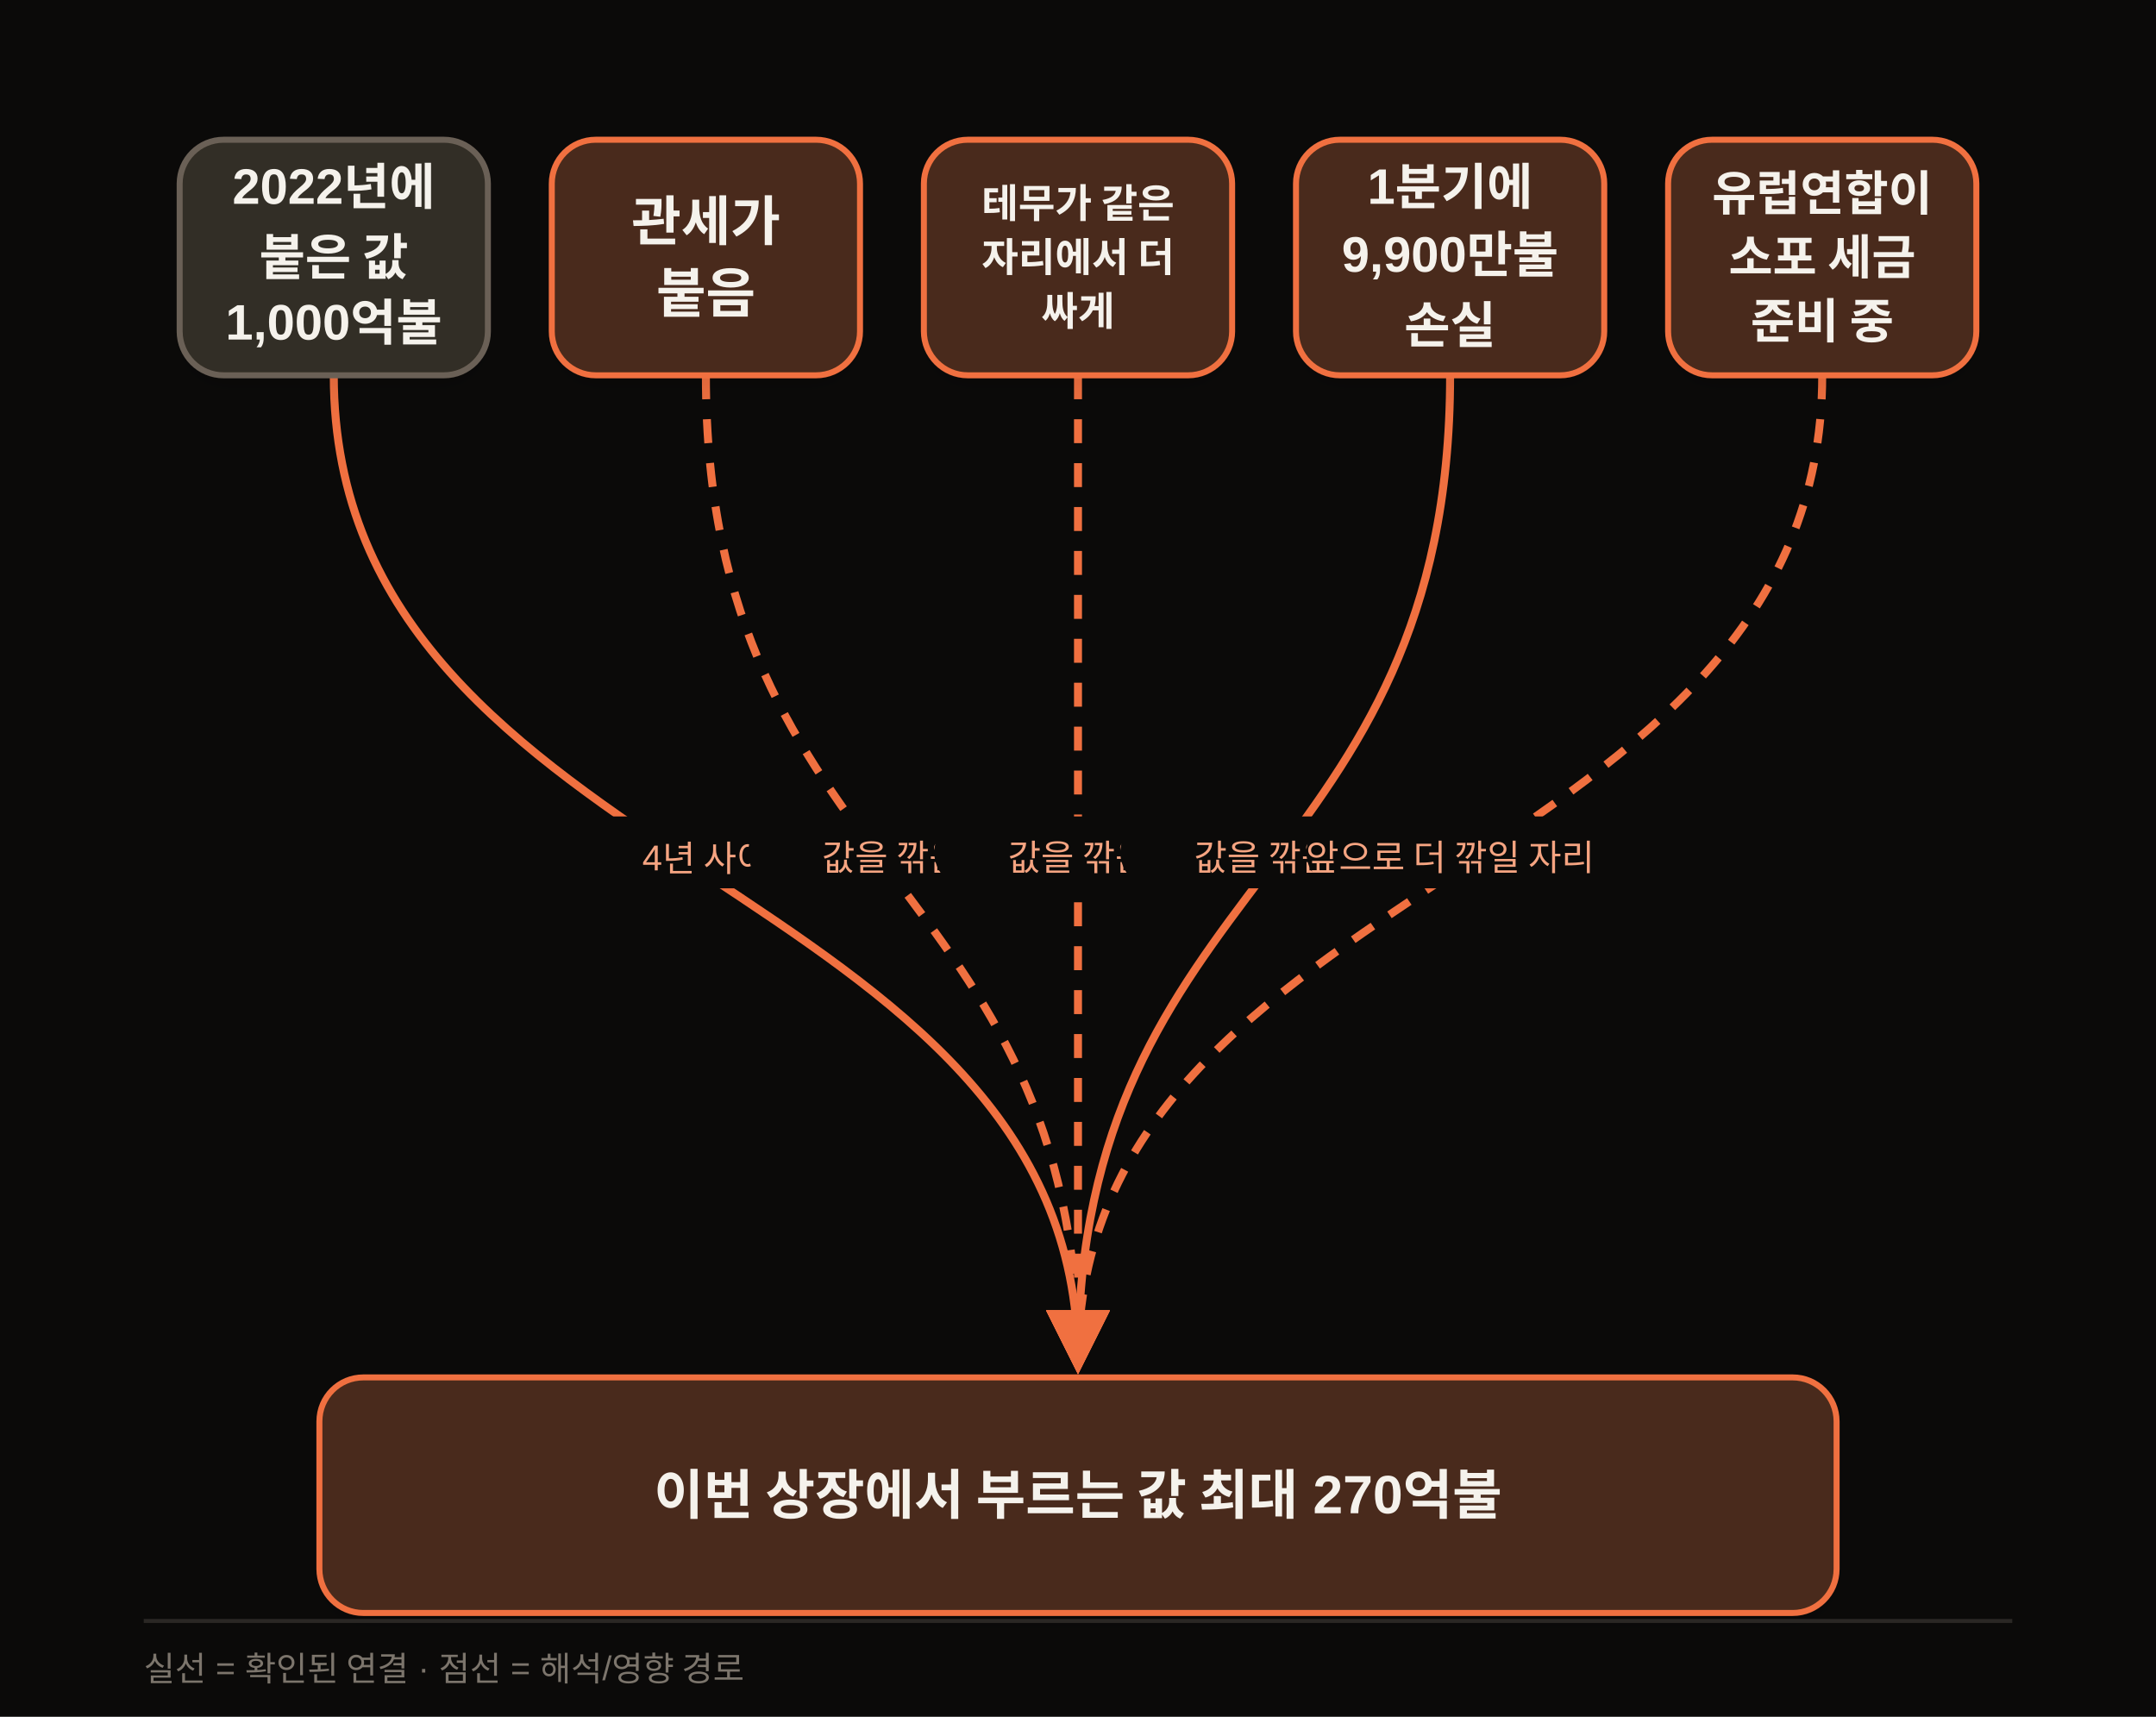
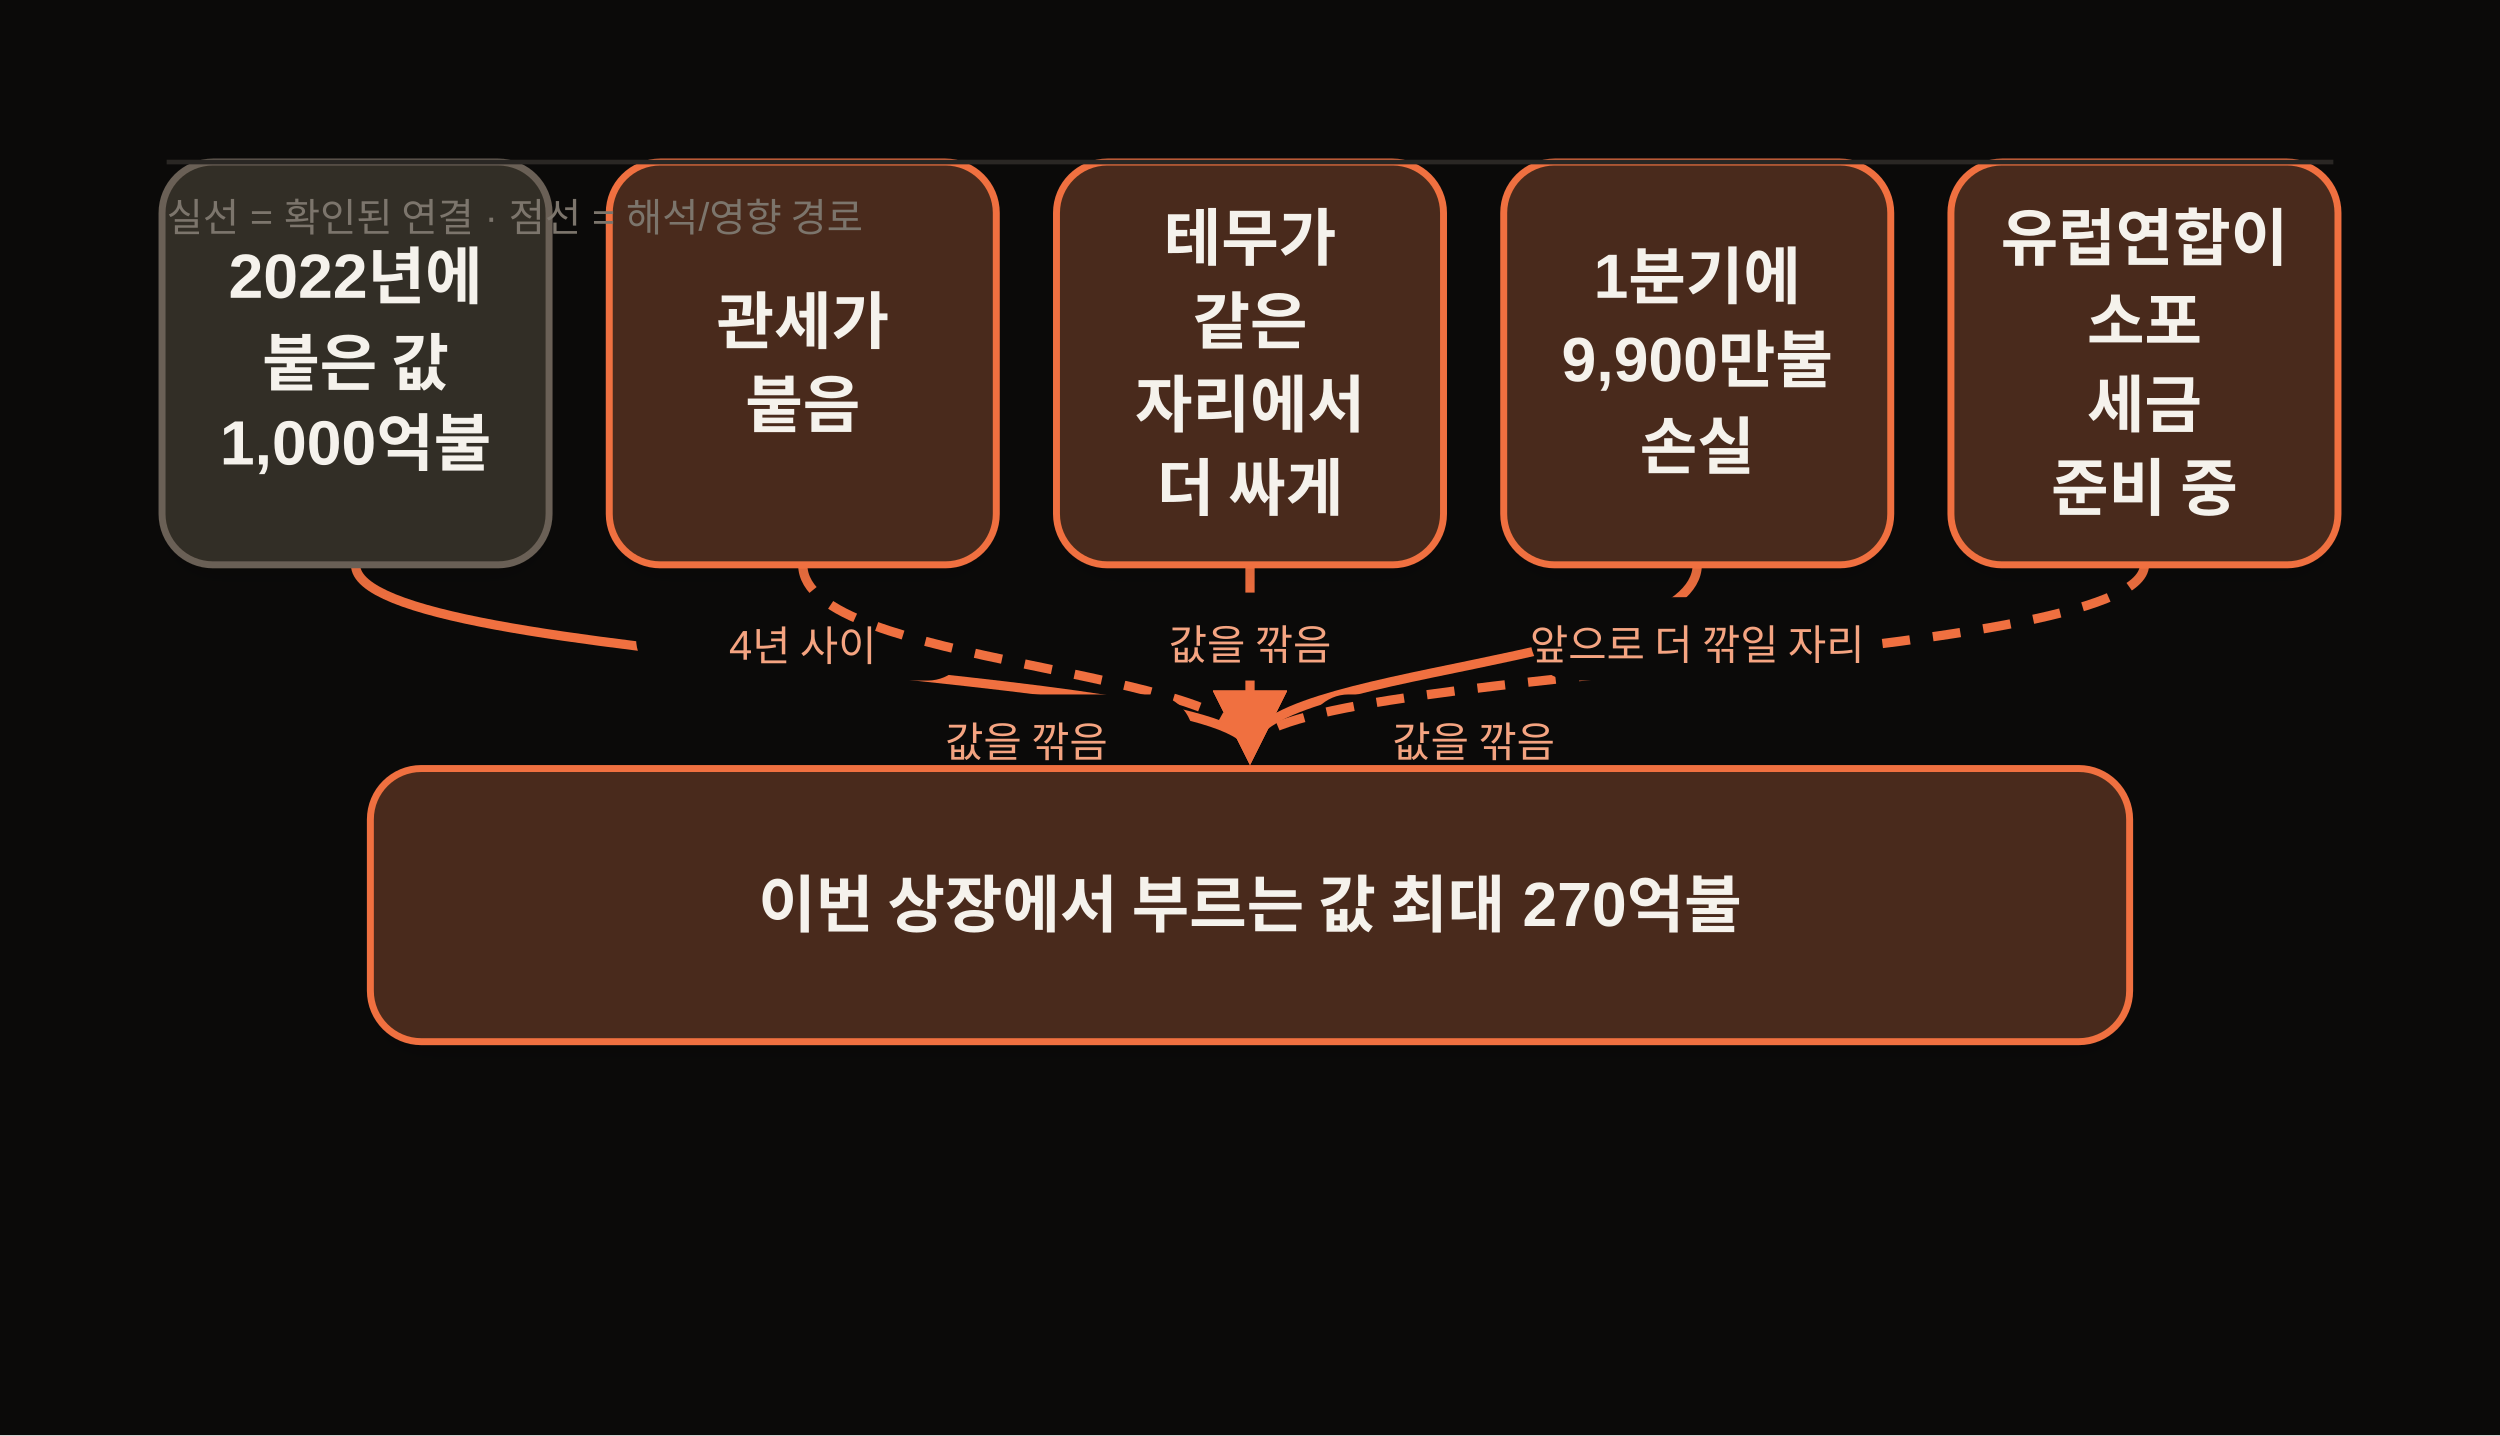
- <svg xmlns="http://www.w3.org/2000/svg" width="1080" height="860" viewBox="0 0 1080 860" class="morning-diagram" data-motion-orientation="LR" data-motion-steps="3">
+ <svg xmlns="http://www.w3.org/2000/svg" width="1080" height="620" viewBox="0 0 1080 620" class="morning-diagram" data-motion-orientation="LR" data-motion-steps="3">
  <defs>
    <filter id="shadow" x="-20%" y="-20%" width="140%" height="160%">
      <feDropShadow dx="0" dy="6" stdDeviation="8" flood-color="#111111" flood-opacity=".09" />
    </filter>
    <marker id="arrow" viewBox="0 0 10 10" refX="8" refY="5" markerWidth="8" markerHeight="8" orient="auto-start-reverse">
      <path d="M 0 0 L 10 5 L 0 10 z" fill="#F07040" />
    </marker>
  </defs>
-   <rect width="1080" height="860" fill="#0B0A09" />
+   <rect width="1080" height="620" fill="#0B0A09" />
  <g class="motion-step motion-edge" data-motion-step="1" style="--motion-delay:3400ms">
-     <path d="M 167.2 188.0 C 167.2 439.0, 540.0 439.0, 540.0 682.0" fill="none" stroke="#F07040" stroke-width="4" marker-end="url(#arrow)" />
-     <rect x="281.6" y="409.0" width="144" height="36" rx="18" fill="#0B0A09" />
-     <text x="353.6" y="436.0" text-anchor="middle" font-family="Apple SD Gothic Neo,Malgun Gothic,Arial,sans-serif" font-size="18" fill="#F5A481">4년 사이</text>
+     <path d="M 153.6 244.0 C 153.6 288.0, 540.0 288.0, 540.0 324.0" fill="none" stroke="#F07040" stroke-width="4" marker-end="url(#arrow)" />
+     <rect x="274.8" y="258.0" width="144" height="36" rx="18" fill="#0B0A09" />
+     <text x="346.8" y="285.0" text-anchor="middle" font-family="Apple SD Gothic Neo,Malgun Gothic,Arial,sans-serif" font-size="18" fill="#F5A481">4년 사이</text>
  </g>
  <g class="motion-step motion-edge" data-motion-step="1" style="--motion-delay:4080ms">
-     <path d="M 353.6 188.0 C 353.6 439.0, 540.0 439.0, 540.0 682.0" fill="none" stroke="#F07040" stroke-width="4" stroke-dasharray="12 10" marker-end="url(#arrow)" />
-     <rect x="374.8" y="409.0" width="144" height="36" rx="18" fill="#0B0A09" />
-     <text x="446.8" y="436.0" text-anchor="middle" font-family="Apple SD Gothic Neo,Malgun Gothic,Arial,sans-serif" font-size="18" fill="#F5A481">값을 깎음</text>
+     <path d="M 346.8 244.0 C 346.8 288.0, 540.0 288.0, 540.0 324.0" fill="none" stroke="#F07040" stroke-width="4" stroke-dasharray="12 10" marker-end="url(#arrow)" />
+     <rect x="371.4" y="300.0" width="144" height="36" rx="18" fill="#0B0A09" />
+     <text x="443.4" y="327.0" text-anchor="middle" font-family="Apple SD Gothic Neo,Malgun Gothic,Arial,sans-serif" font-size="18" fill="#F5A481">값을 깎음</text>
  </g>
  <g class="motion-step motion-edge" data-motion-step="1" style="--motion-delay:4760ms">
-     <path d="M 540.0 188.0 C 540.0 439.0, 540.0 439.0, 540.0 682.0" fill="none" stroke="#F07040" stroke-width="4" stroke-dasharray="12 10" marker-end="url(#arrow)" />
-     <rect x="468.0" y="409.0" width="144" height="36" rx="18" fill="#0B0A09" />
-     <text x="540.0" y="436.0" text-anchor="middle" font-family="Apple SD Gothic Neo,Malgun Gothic,Arial,sans-serif" font-size="18" fill="#F5A481">값을 깎음</text>
+     <path d="M 540.0 244.0 C 540.0 288.0, 540.0 288.0, 540.0 324.0" fill="none" stroke="#F07040" stroke-width="4" stroke-dasharray="12 10" marker-end="url(#arrow)" />
+     <rect x="468.0" y="258.0" width="144" height="36" rx="18" fill="#0B0A09" />
+     <text x="540.0" y="285.0" text-anchor="middle" font-family="Apple SD Gothic Neo,Malgun Gothic,Arial,sans-serif" font-size="18" fill="#F5A481">값을 깎음</text>
  </g>
  <g class="motion-step motion-edge" data-motion-step="1" style="--motion-delay:5440ms">
-     <path d="M 726.4 188.0 C 726.4 439.0, 540.0 439.0, 540.0 682.0" fill="none" stroke="#F07040" stroke-width="4" marker-end="url(#arrow)" />
-     <rect x="561.2" y="409.0" width="144" height="36" rx="18" fill="#0B0A09" />
-     <text x="633.2" y="436.0" text-anchor="middle" font-family="Apple SD Gothic Neo,Malgun Gothic,Arial,sans-serif" font-size="18" fill="#F5A481">값을 깎음</text>
+     <path d="M 733.2 244.0 C 733.2 288.0, 540.0 288.0, 540.0 324.0" fill="none" stroke="#F07040" stroke-width="4" marker-end="url(#arrow)" />
+     <rect x="564.6" y="300.0" width="144" height="36" rx="18" fill="#0B0A09" />
+     <text x="636.6" y="327.0" text-anchor="middle" font-family="Apple SD Gothic Neo,Malgun Gothic,Arial,sans-serif" font-size="18" fill="#F5A481">값을 깎음</text>
  </g>
  <g class="motion-step motion-edge" data-motion-step="1" style="--motion-delay:6120ms">
-     <path d="M 912.8 188.0 C 912.8 439.0, 540.0 439.0, 540.0 682.0" fill="none" stroke="#F07040" stroke-width="4" stroke-dasharray="12 10" marker-end="url(#arrow)" />
-     <rect x="654.4" y="409.0" width="144" height="36" rx="18" fill="#0B0A09" />
-     <text x="726.4" y="436.0" text-anchor="middle" font-family="Apple SD Gothic Neo,Malgun Gothic,Arial,sans-serif" font-size="18" fill="#F5A481">앞으로 더 깎일 자리</text>
+     <path d="M 926.4 244.0 C 926.4 288.0, 540.0 288.0, 540.0 324.0" fill="none" stroke="#F07040" stroke-width="4" stroke-dasharray="12 10" marker-end="url(#arrow)" />
+     <rect x="661.2" y="258.0" width="144" height="36" rx="18" fill="#0B0A09" />
+     <text x="733.2" y="285.0" text-anchor="middle" font-family="Apple SD Gothic Neo,Malgun Gothic,Arial,sans-serif" font-size="18" fill="#F5A481">앞으로 더 깎일 자리</text>
  </g>
  <g class="motion-step motion-node" data-motion-step="0" style="--motion-delay:0ms;--motion-accent-delay:640ms">
-     <rect class="motion-node-shape" x="90.0" y="70.0" width="154.4" height="118" rx="22" fill="#332E26" stroke="#6B6156" stroke-width="3" filter="url(#shadow)" />
-     <text x="167.2" y="95.0" text-anchor="middle" dominant-baseline="middle" font-family="Apple SD Gothic Neo,Malgun Gothic,Arial,sans-serif" font-size="25" font-weight="700" fill="#F5F2EC">2022년에</text>
-     <text x="167.2" y="129.0" text-anchor="middle" dominant-baseline="middle" font-family="Apple SD Gothic Neo,Malgun Gothic,Arial,sans-serif" font-size="25" font-weight="700" fill="#F5F2EC">붙은 값</text>
-     <text x="167.2" y="163.0" text-anchor="middle" dominant-baseline="middle" font-family="Apple SD Gothic Neo,Malgun Gothic,Arial,sans-serif" font-size="25" font-weight="700" fill="#F5F2EC">1,000억불</text>
+     <rect class="motion-node-shape" x="70.0" y="70.0" width="167.2" height="174" rx="22" fill="#332E26" stroke="#6B6156" stroke-width="3" filter="url(#shadow)" />
+     <text x="153.6" y="121.0" text-anchor="middle" dominant-baseline="middle" font-family="Apple SD Gothic Neo,Malgun Gothic,Arial,sans-serif" font-size="27" font-weight="700" fill="#F5F2EC">2022년에</text>
+     <text x="153.6" y="157.0" text-anchor="middle" dominant-baseline="middle" font-family="Apple SD Gothic Neo,Malgun Gothic,Arial,sans-serif" font-size="27" font-weight="700" fill="#F5F2EC">붙은 값</text>
+     <text x="153.6" y="193.0" text-anchor="middle" dominant-baseline="middle" font-family="Apple SD Gothic Neo,Malgun Gothic,Arial,sans-serif" font-size="27" font-weight="700" fill="#F5F2EC">1,000억불</text>
  </g>
  <g class="motion-step motion-node motion-risk" data-motion-step="0" style="--motion-delay:680ms;--motion-accent-delay:1320ms">
-     <rect class="motion-node-shape" x="276.4" y="70.0" width="154.4" height="118" rx="22" fill="#4A2C1A" stroke="#F07040" stroke-width="3" filter="url(#shadow)" />
-     <text x="353.6" y="111.0" text-anchor="middle" dominant-baseline="middle" font-family="Apple SD Gothic Neo,Malgun Gothic,Arial,sans-serif" font-size="27" font-weight="700" fill="#F5F2EC">관세가</text>
-     <text x="353.6" y="147.0" text-anchor="middle" dominant-baseline="middle" font-family="Apple SD Gothic Neo,Malgun Gothic,Arial,sans-serif" font-size="27" font-weight="700" fill="#F5F2EC">붙음</text>
+     <rect class="motion-node-shape" x="263.2" y="70.0" width="167.2" height="174" rx="22" fill="#4A2C1A" stroke="#F07040" stroke-width="3" filter="url(#shadow)" />
+     <text x="346.8" y="139.0" text-anchor="middle" dominant-baseline="middle" font-family="Apple SD Gothic Neo,Malgun Gothic,Arial,sans-serif" font-size="27" font-weight="700" fill="#F5F2EC">관세가</text>
+     <text x="346.8" y="175.0" text-anchor="middle" dominant-baseline="middle" font-family="Apple SD Gothic Neo,Malgun Gothic,Arial,sans-serif" font-size="27" font-weight="700" fill="#F5F2EC">붙음</text>
  </g>
  <g class="motion-step motion-node motion-risk" data-motion-step="0" style="--motion-delay:1360ms;--motion-accent-delay:2000ms">
-     <rect class="motion-node-shape" x="462.8" y="70.0" width="154.4" height="118" rx="22" fill="#4A2C1A" stroke="#F07040" stroke-width="3" filter="url(#shadow)" />
-     <text x="540.0" y="102.0" text-anchor="middle" dominant-baseline="middle" font-family="Apple SD Gothic Neo,Malgun Gothic,Arial,sans-serif" font-size="20" font-weight="700" fill="#F5F2EC">테무가 같은</text>
-     <text x="540.0" y="129.0" text-anchor="middle" dominant-baseline="middle" font-family="Apple SD Gothic Neo,Malgun Gothic,Arial,sans-serif" font-size="20" font-weight="700" fill="#F5F2EC">자리에서 더</text>
-     <text x="540.0" y="156.0" text-anchor="middle" dominant-baseline="middle" font-family="Apple SD Gothic Neo,Malgun Gothic,Arial,sans-serif" font-size="20" font-weight="700" fill="#F5F2EC">싸게</text>
+     <rect class="motion-node-shape" x="456.4" y="70.0" width="167.2" height="174" rx="22" fill="#4A2C1A" stroke="#F07040" stroke-width="3" filter="url(#shadow)" />
+     <text x="540.0" y="103.0" text-anchor="middle" dominant-baseline="middle" font-family="Apple SD Gothic Neo,Malgun Gothic,Arial,sans-serif" font-size="27" font-weight="700" fill="#F5F2EC">테무가</text>
+     <text x="540.0" y="139.0" text-anchor="middle" dominant-baseline="middle" font-family="Apple SD Gothic Neo,Malgun Gothic,Arial,sans-serif" font-size="27" font-weight="700" fill="#F5F2EC">같은</text>
+     <text x="540.0" y="175.0" text-anchor="middle" dominant-baseline="middle" font-family="Apple SD Gothic Neo,Malgun Gothic,Arial,sans-serif" font-size="27" font-weight="700" fill="#F5F2EC">자리에서</text>
+     <text x="540.0" y="211.0" text-anchor="middle" dominant-baseline="middle" font-family="Apple SD Gothic Neo,Malgun Gothic,Arial,sans-serif" font-size="27" font-weight="700" fill="#F5F2EC">더 싸게</text>
  </g>
  <g class="motion-step motion-node motion-risk" data-motion-step="0" style="--motion-delay:2040ms;--motion-accent-delay:2680ms">
-     <rect class="motion-node-shape" x="649.2" y="70.0" width="154.4" height="118" rx="22" fill="#4A2C1A" stroke="#F07040" stroke-width="3" filter="url(#shadow)" />
-     <text x="726.4" y="95.0" text-anchor="middle" dominant-baseline="middle" font-family="Apple SD Gothic Neo,Malgun Gothic,Arial,sans-serif" font-size="25" font-weight="700" fill="#F5F2EC">1분기에</text>
-     <text x="726.4" y="129.0" text-anchor="middle" dominant-baseline="middle" font-family="Apple SD Gothic Neo,Malgun Gothic,Arial,sans-serif" font-size="25" font-weight="700" fill="#F5F2EC">9,900만불</text>
-     <text x="726.4" y="163.0" text-anchor="middle" dominant-baseline="middle" font-family="Apple SD Gothic Neo,Malgun Gothic,Arial,sans-serif" font-size="25" font-weight="700" fill="#F5F2EC">손실</text>
+     <rect class="motion-node-shape" x="649.6" y="70.0" width="167.2" height="174" rx="22" fill="#4A2C1A" stroke="#F07040" stroke-width="3" filter="url(#shadow)" />
+     <text x="733.2" y="121.0" text-anchor="middle" dominant-baseline="middle" font-family="Apple SD Gothic Neo,Malgun Gothic,Arial,sans-serif" font-size="27" font-weight="700" fill="#F5F2EC">1분기에</text>
+     <text x="733.2" y="157.0" text-anchor="middle" dominant-baseline="middle" font-family="Apple SD Gothic Neo,Malgun Gothic,Arial,sans-serif" font-size="27" font-weight="700" fill="#F5F2EC">9,900만불</text>
+     <text x="733.2" y="193.0" text-anchor="middle" dominant-baseline="middle" font-family="Apple SD Gothic Neo,Malgun Gothic,Arial,sans-serif" font-size="27" font-weight="700" fill="#F5F2EC">손실</text>
  </g>
  <g class="motion-step motion-node motion-risk" data-motion-step="0" style="--motion-delay:2720ms;--motion-accent-delay:3360ms">
-     <rect class="motion-node-shape" x="835.6" y="70.0" width="154.4" height="118" rx="22" fill="#4A2C1A" stroke="#F07040" stroke-width="3" filter="url(#shadow)" />
-     <text x="912.8" y="97.0" text-anchor="middle" dominant-baseline="middle" font-family="Apple SD Gothic Neo,Malgun Gothic,Arial,sans-serif" font-size="24" font-weight="700" fill="#F5F2EC">유럽연합이</text>
-     <text x="912.8" y="129.0" text-anchor="middle" dominant-baseline="middle" font-family="Apple SD Gothic Neo,Malgun Gothic,Arial,sans-serif" font-size="24" font-weight="700" fill="#F5F2EC">소포 세금</text>
-     <text x="912.8" y="161.0" text-anchor="middle" dominant-baseline="middle" font-family="Apple SD Gothic Neo,Malgun Gothic,Arial,sans-serif" font-size="24" font-weight="700" fill="#F5F2EC">준비 중</text>
+     <rect class="motion-node-shape" x="842.8" y="70.0" width="167.2" height="174" rx="22" fill="#4A2C1A" stroke="#F07040" stroke-width="3" filter="url(#shadow)" />
+     <text x="926.4" y="103.0" text-anchor="middle" dominant-baseline="middle" font-family="Apple SD Gothic Neo,Malgun Gothic,Arial,sans-serif" font-size="27" font-weight="700" fill="#F5F2EC">유럽연합이</text>
+     <text x="926.4" y="139.0" text-anchor="middle" dominant-baseline="middle" font-family="Apple SD Gothic Neo,Malgun Gothic,Arial,sans-serif" font-size="27" font-weight="700" fill="#F5F2EC">소포</text>
+     <text x="926.4" y="175.0" text-anchor="middle" dominant-baseline="middle" font-family="Apple SD Gothic Neo,Malgun Gothic,Arial,sans-serif" font-size="27" font-weight="700" fill="#F5F2EC">세금</text>
+     <text x="926.4" y="211.0" text-anchor="middle" dominant-baseline="middle" font-family="Apple SD Gothic Neo,Malgun Gothic,Arial,sans-serif" font-size="27" font-weight="700" fill="#F5F2EC">준비 중</text>
  </g>
  <g class="motion-step motion-node motion-risk" data-motion-step="2" style="--motion-delay:6800ms;--motion-accent-delay:7440ms">
-     <rect class="motion-node-shape" x="160.0" y="690.0" width="760.0" height="118" rx="22" fill="#4A2C1A" stroke="#F07040" stroke-width="3" filter="url(#shadow)" />
-     <text x="540.0" y="749.0" text-anchor="middle" dominant-baseline="middle" font-family="Apple SD Gothic Neo,Malgun Gothic,Arial,sans-serif" font-size="27" font-weight="700" fill="#F5F2EC">이번 상장에서 부르는 값 최대 270억불</text>
+     <rect class="motion-node-shape" x="160.0" y="332.0" width="760.0" height="118.0" rx="22" fill="#4A2C1A" stroke="#F07040" stroke-width="3" filter="url(#shadow)" />
+     <text x="540.0" y="391.0" text-anchor="middle" dominant-baseline="middle" font-family="Apple SD Gothic Neo,Malgun Gothic,Arial,sans-serif" font-size="27" font-weight="700" fill="#F5F2EC">이번 상장에서 부르는 값 최대 270억불</text>
  </g>
-   <line x1="72" y1="812" x2="1008" y2="812" stroke="#2A2724" stroke-width="2" />
-   <text x="72" y="842" font-family="Apple SD Gothic Neo,Malgun Gothic,Arial,sans-serif" font-size="17" fill="#7C756C">실선 = 확인된 연결 · 점선 = 해석/영향 경로</text>
+   <line x1="72" y1="70.0" x2="1008" y2="70.0" stroke="#2A2724" stroke-width="2" />
+   <text x="72" y="100.0" font-family="Apple SD Gothic Neo,Malgun Gothic,Arial,sans-serif" font-size="17" fill="#7C756C">실선 = 확인된 연결 · 점선 = 해석/영향 경로</text>
</svg>
